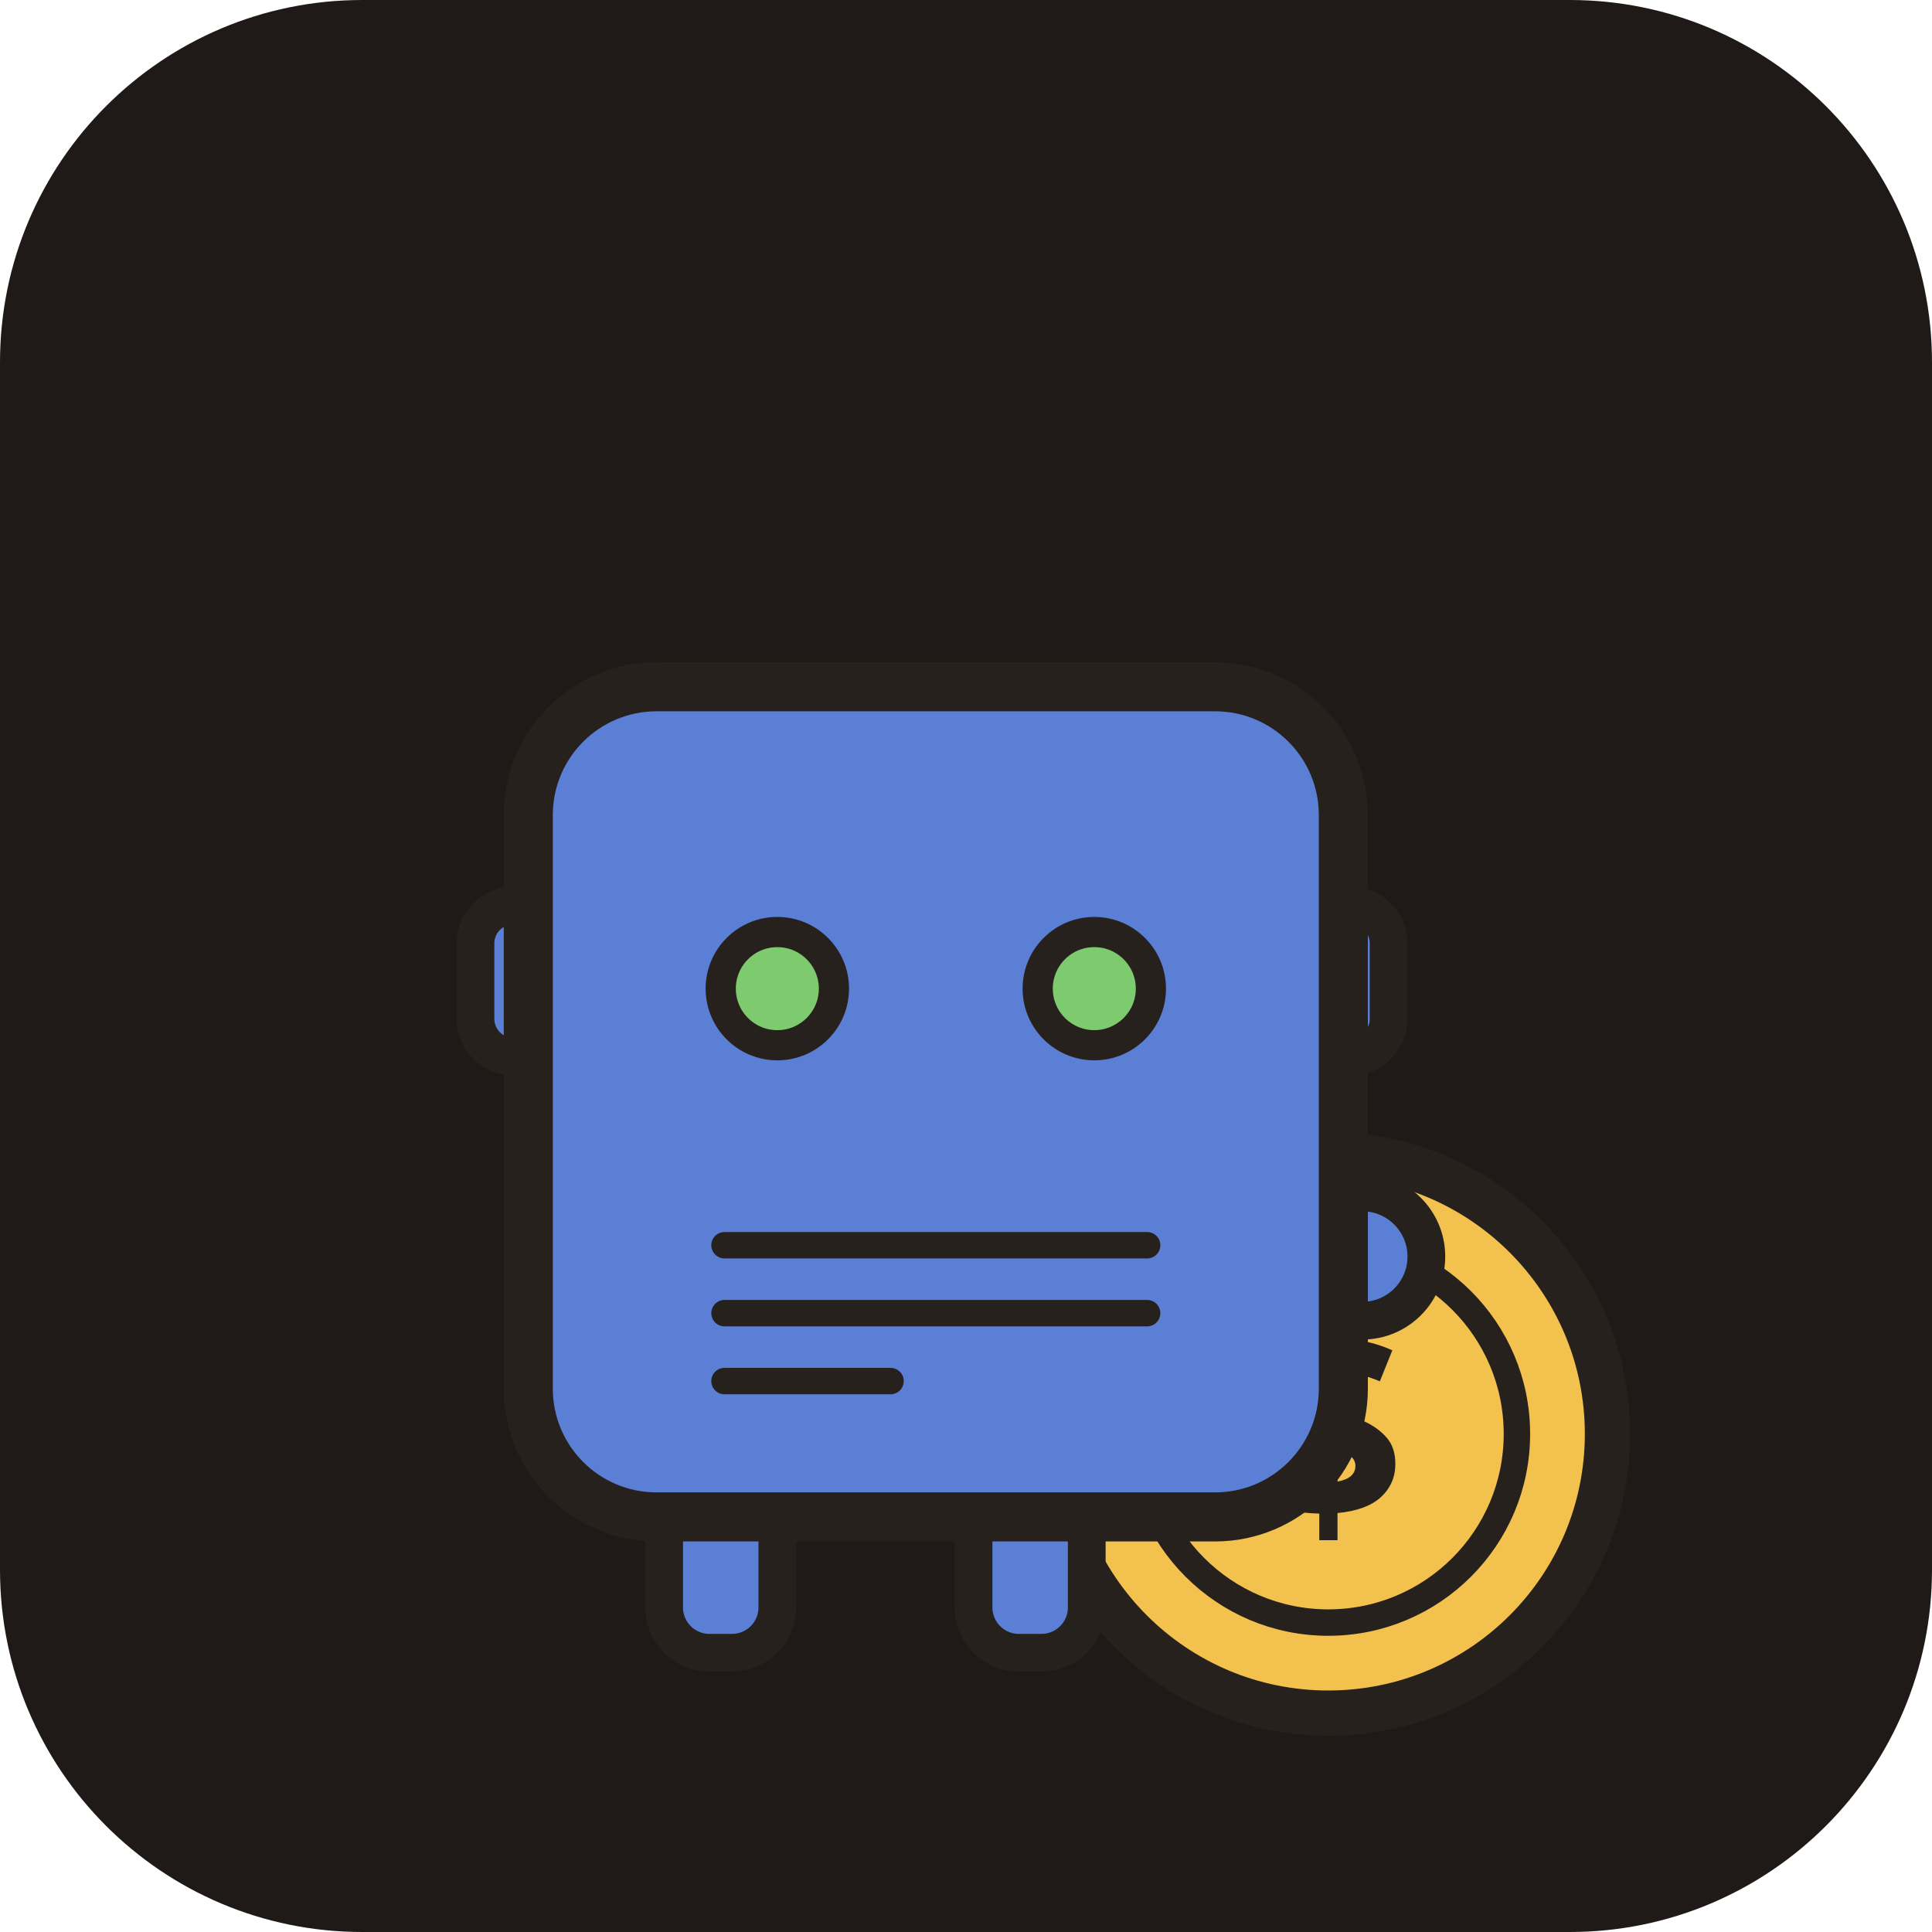
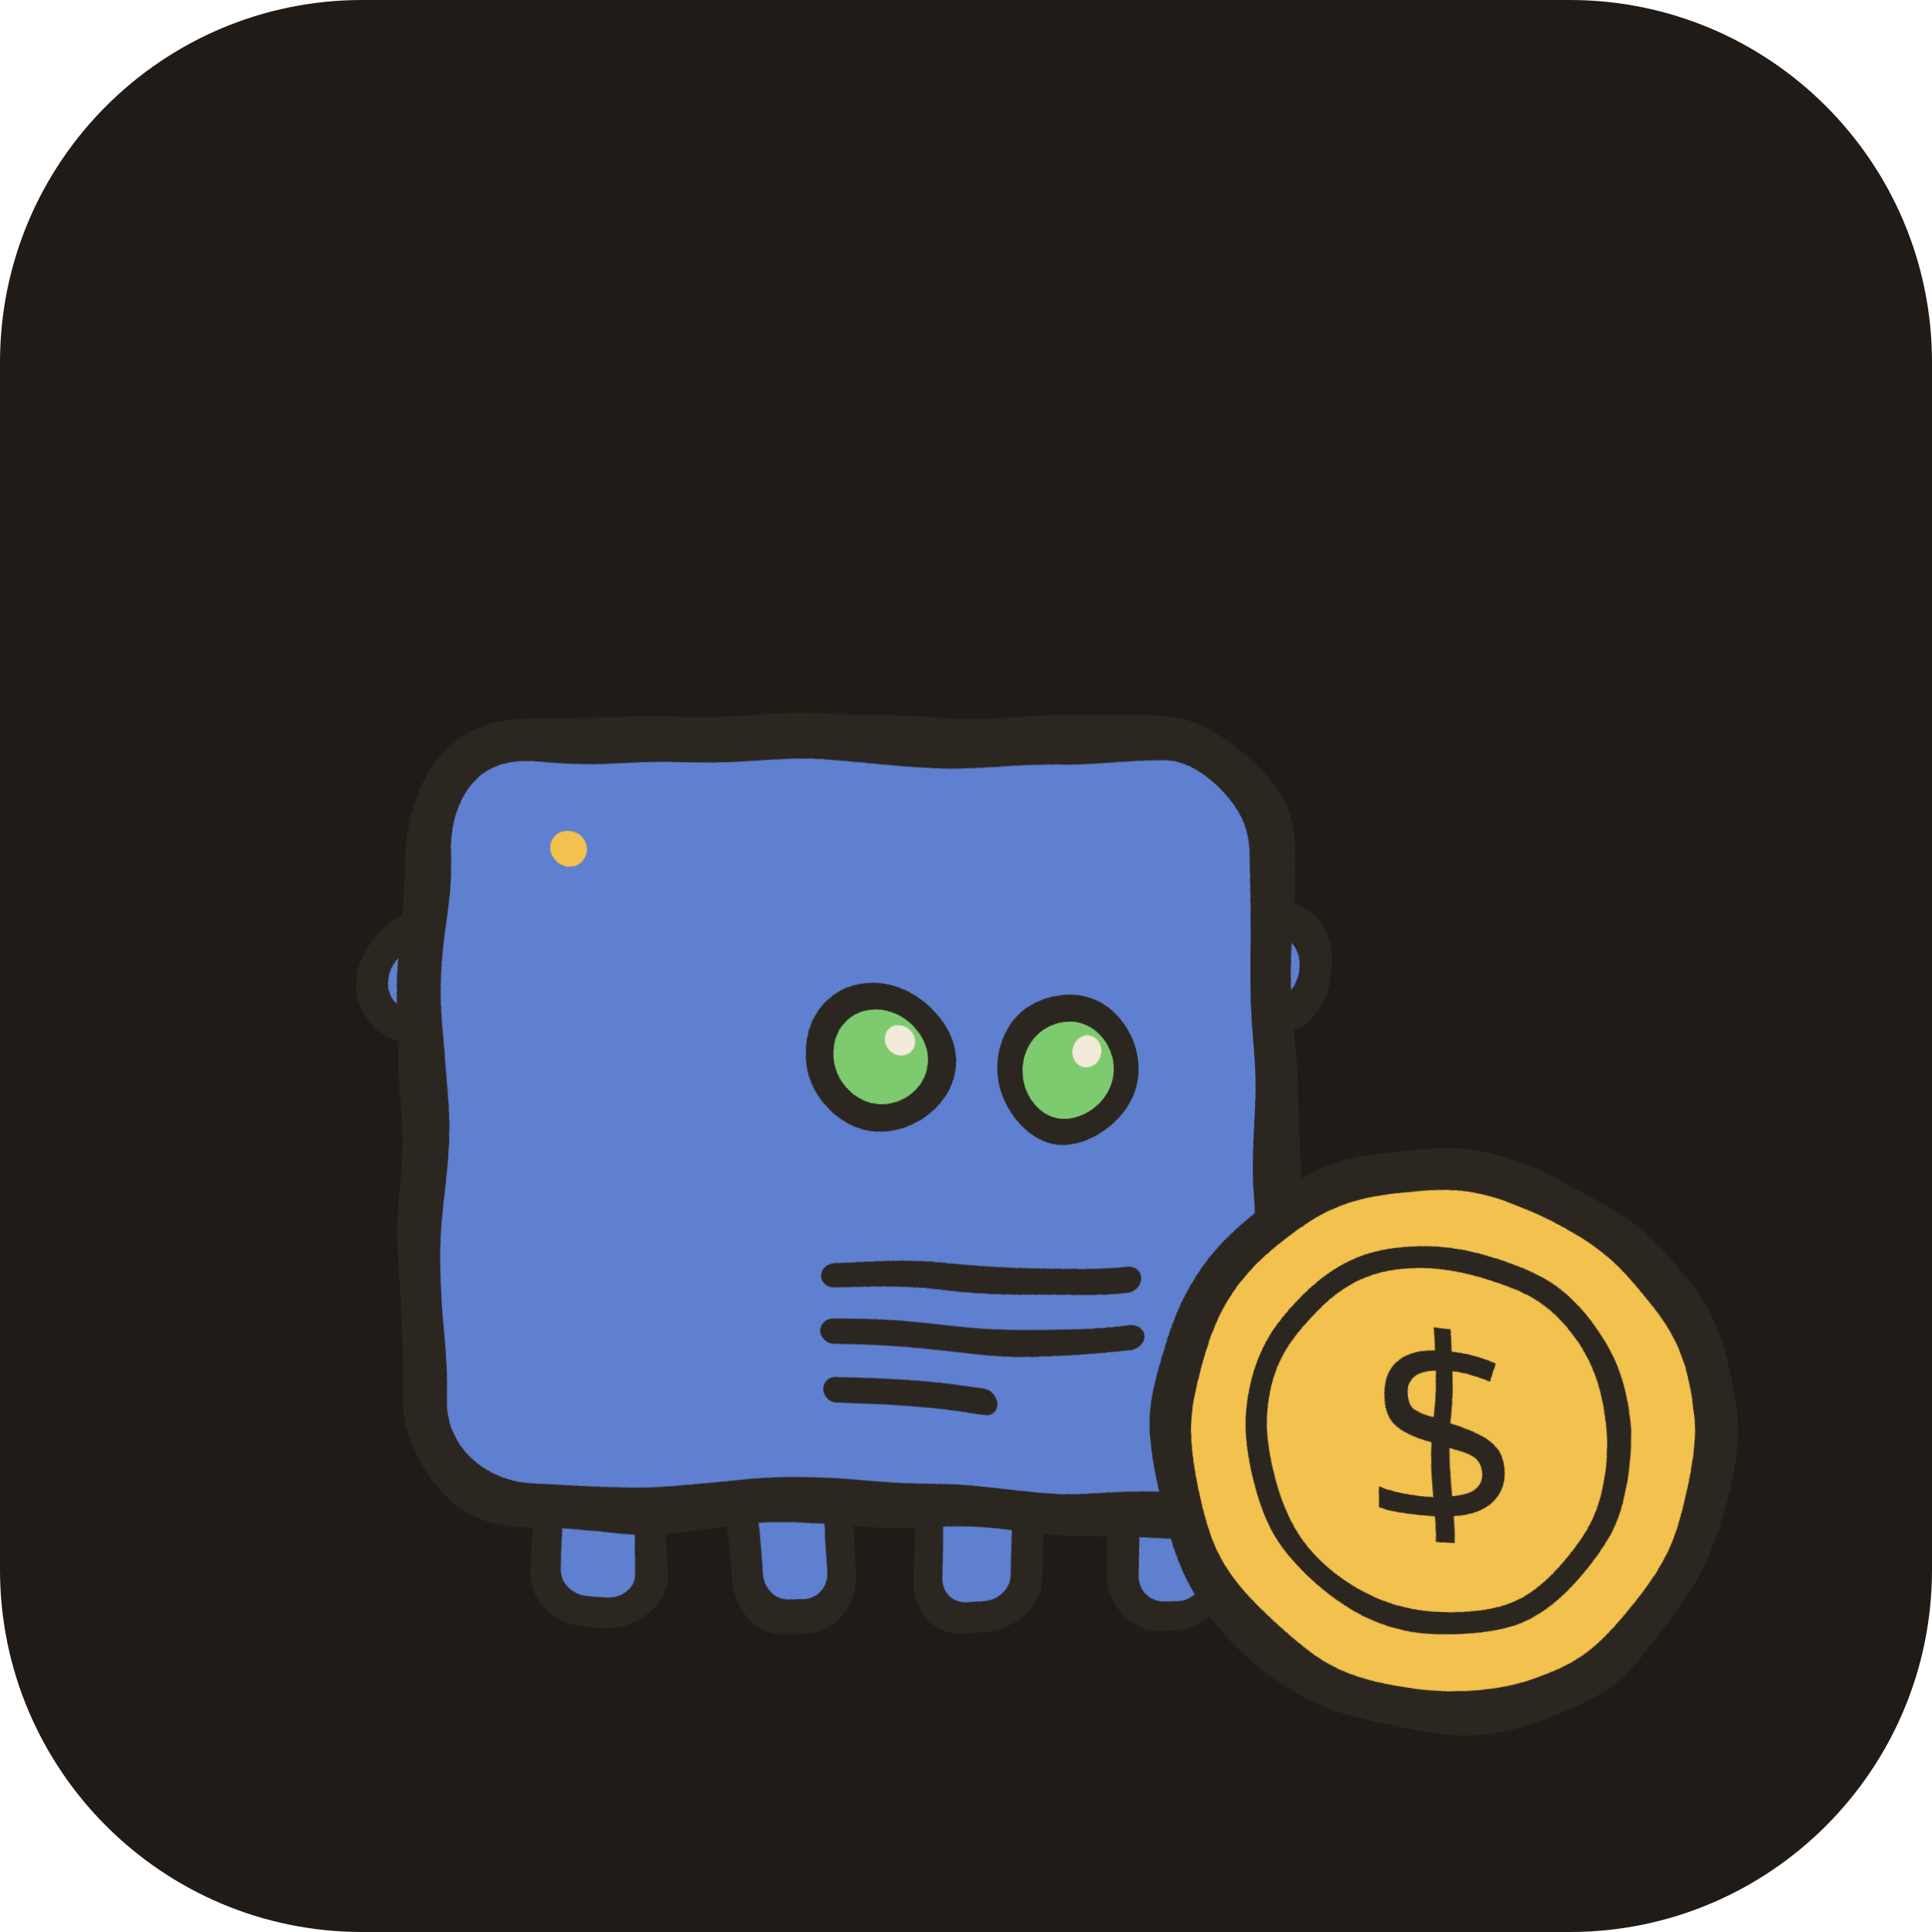
<svg xmlns="http://www.w3.org/2000/svg" viewBox="0 0 512 512">
-   <rect width="512" height="512" rx="96" fill="#1f1a17" />
-   <circle cx="352" cy="380" r="74" fill="#f2c14e" stroke="#26211c" stroke-width="12" />
-   <circle cx="352" cy="380" r="50" fill="none" stroke="#26211c" stroke-width="7" />
-   <text x="352" y="404" font-family="'Patrick Hand',sans-serif" font-size="72" font-weight="700" fill="#26211c" text-anchor="middle">$</text>
-   <rect x="318" y="316" width="60" height="34" rx="17" fill="#5b7fd4" stroke="#26211c" stroke-width="10" />
-   <rect x="126" y="240" width="26" height="40" rx="10" fill="#5b7fd4" stroke="#26211c" stroke-width="10" />
-   <rect x="342" y="240" width="26" height="40" rx="10" fill="#5b7fd4" stroke="#26211c" stroke-width="10" />
-   <rect x="176" y="392" width="30" height="46" rx="12" fill="#5b7fd4" stroke="#26211c" stroke-width="10" />
-   <rect x="258" y="392" width="30" height="46" rx="12" fill="#5b7fd4" stroke="#26211c" stroke-width="10" />
-   <rect x="140" y="182" width="216" height="220" rx="34" fill="#5b7fd4" stroke="#26211c" stroke-width="13" />
-   <circle cx="206" cy="262" r="15" fill="#7ecb6f" stroke="#26211c" stroke-width="8" />
-   <circle cx="290" cy="262" r="15" fill="#7ecb6f" stroke="#26211c" stroke-width="8" />
-   <line x1="192" y1="330" x2="304" y2="330" stroke="#26211c" stroke-width="7" stroke-linecap="round" />
-   <line x1="192" y1="348" x2="304" y2="348" stroke="#26211c" stroke-width="7" stroke-linecap="round" />
-   <line x1="192" y1="366" x2="236" y2="366" stroke="#26211c" stroke-width="7" stroke-linecap="round" />
+   <defs>
+     <filter id="wob" x="-8%" y="-8%" width="116%" height="116%">
+       <feTurbulence type="fractalNoise" baseFrequency="0.016" numOctaves="2" seed="7" result="n" />
+       <feDisplacementMap in="SourceGraphic" in2="n" scale="9" xChannelSelector="R" yChannelSelector="G" />
+     </filter>
+   </defs>
+   <rect width="512" height="512" rx="96" fill="#201b17" />
+   <g filter="url(#wob)">
+     <g>
+       <circle cx="112" cy="258" r="13" fill="#5f80d0" stroke="#2b2620" stroke-width="9" />
+       <circle cx="338" cy="258" r="13" fill="#5f80d0" stroke="#2b2620" stroke-width="9" />
+       <rect x="146" y="388" width="26" height="40" rx="11" fill="#5f80d0" stroke="#2b2620" stroke-width="8" />
+       <rect x="196" y="390" width="26" height="40" rx="11" fill="#5f80d0" stroke="#2b2620" stroke-width="8" />
+       <rect x="246" y="390" width="26" height="40" rx="11" fill="#5f80d0" stroke="#2b2620" stroke-width="8" />
+       <rect x="296" y="388" width="26" height="40" rx="11" fill="#5f80d0" stroke="#2b2620" stroke-width="8" />
+       <rect x="112" y="196" width="226" height="204" rx="30" fill="#5f80d0" stroke="#2b2620" stroke-width="12" />
+       <circle cx="150" cy="226" r="5" fill="#f2c14e" />
+       <circle cx="232" cy="282" r="16" fill="#7ecb6f" stroke="#2b2620" stroke-width="7" />
+       <circle cx="282" cy="282" r="16" fill="#7ecb6f" stroke="#2b2620" stroke-width="7" />
+       <circle cx="237" cy="277" r="4" fill="#f3ead9" />
+       <circle cx="287" cy="277" r="4" fill="#f3ead9" />
+       <line x1="222" y1="338" x2="300" y2="338" stroke="#2b2620" stroke-width="7" stroke-linecap="round" />
+       <line x1="222" y1="354" x2="300" y2="354" stroke="#2b2620" stroke-width="7" stroke-linecap="round" />
+       <line x1="222" y1="370" x2="262" y2="370" stroke="#2b2620" stroke-width="7" stroke-linecap="round" />
+     </g>
+     <circle cx="382" cy="382" r="72" fill="#f2c14e" stroke="#2b2620" stroke-width="11" />
+     <circle cx="382" cy="382" r="48" fill="none" stroke="#2b2620" stroke-width="6" />
+     <text x="382" y="404" font-family="'Patrick Hand',sans-serif" font-size="68" fill="#2b2620" text-anchor="middle">$</text>
+   </g>
</svg>
